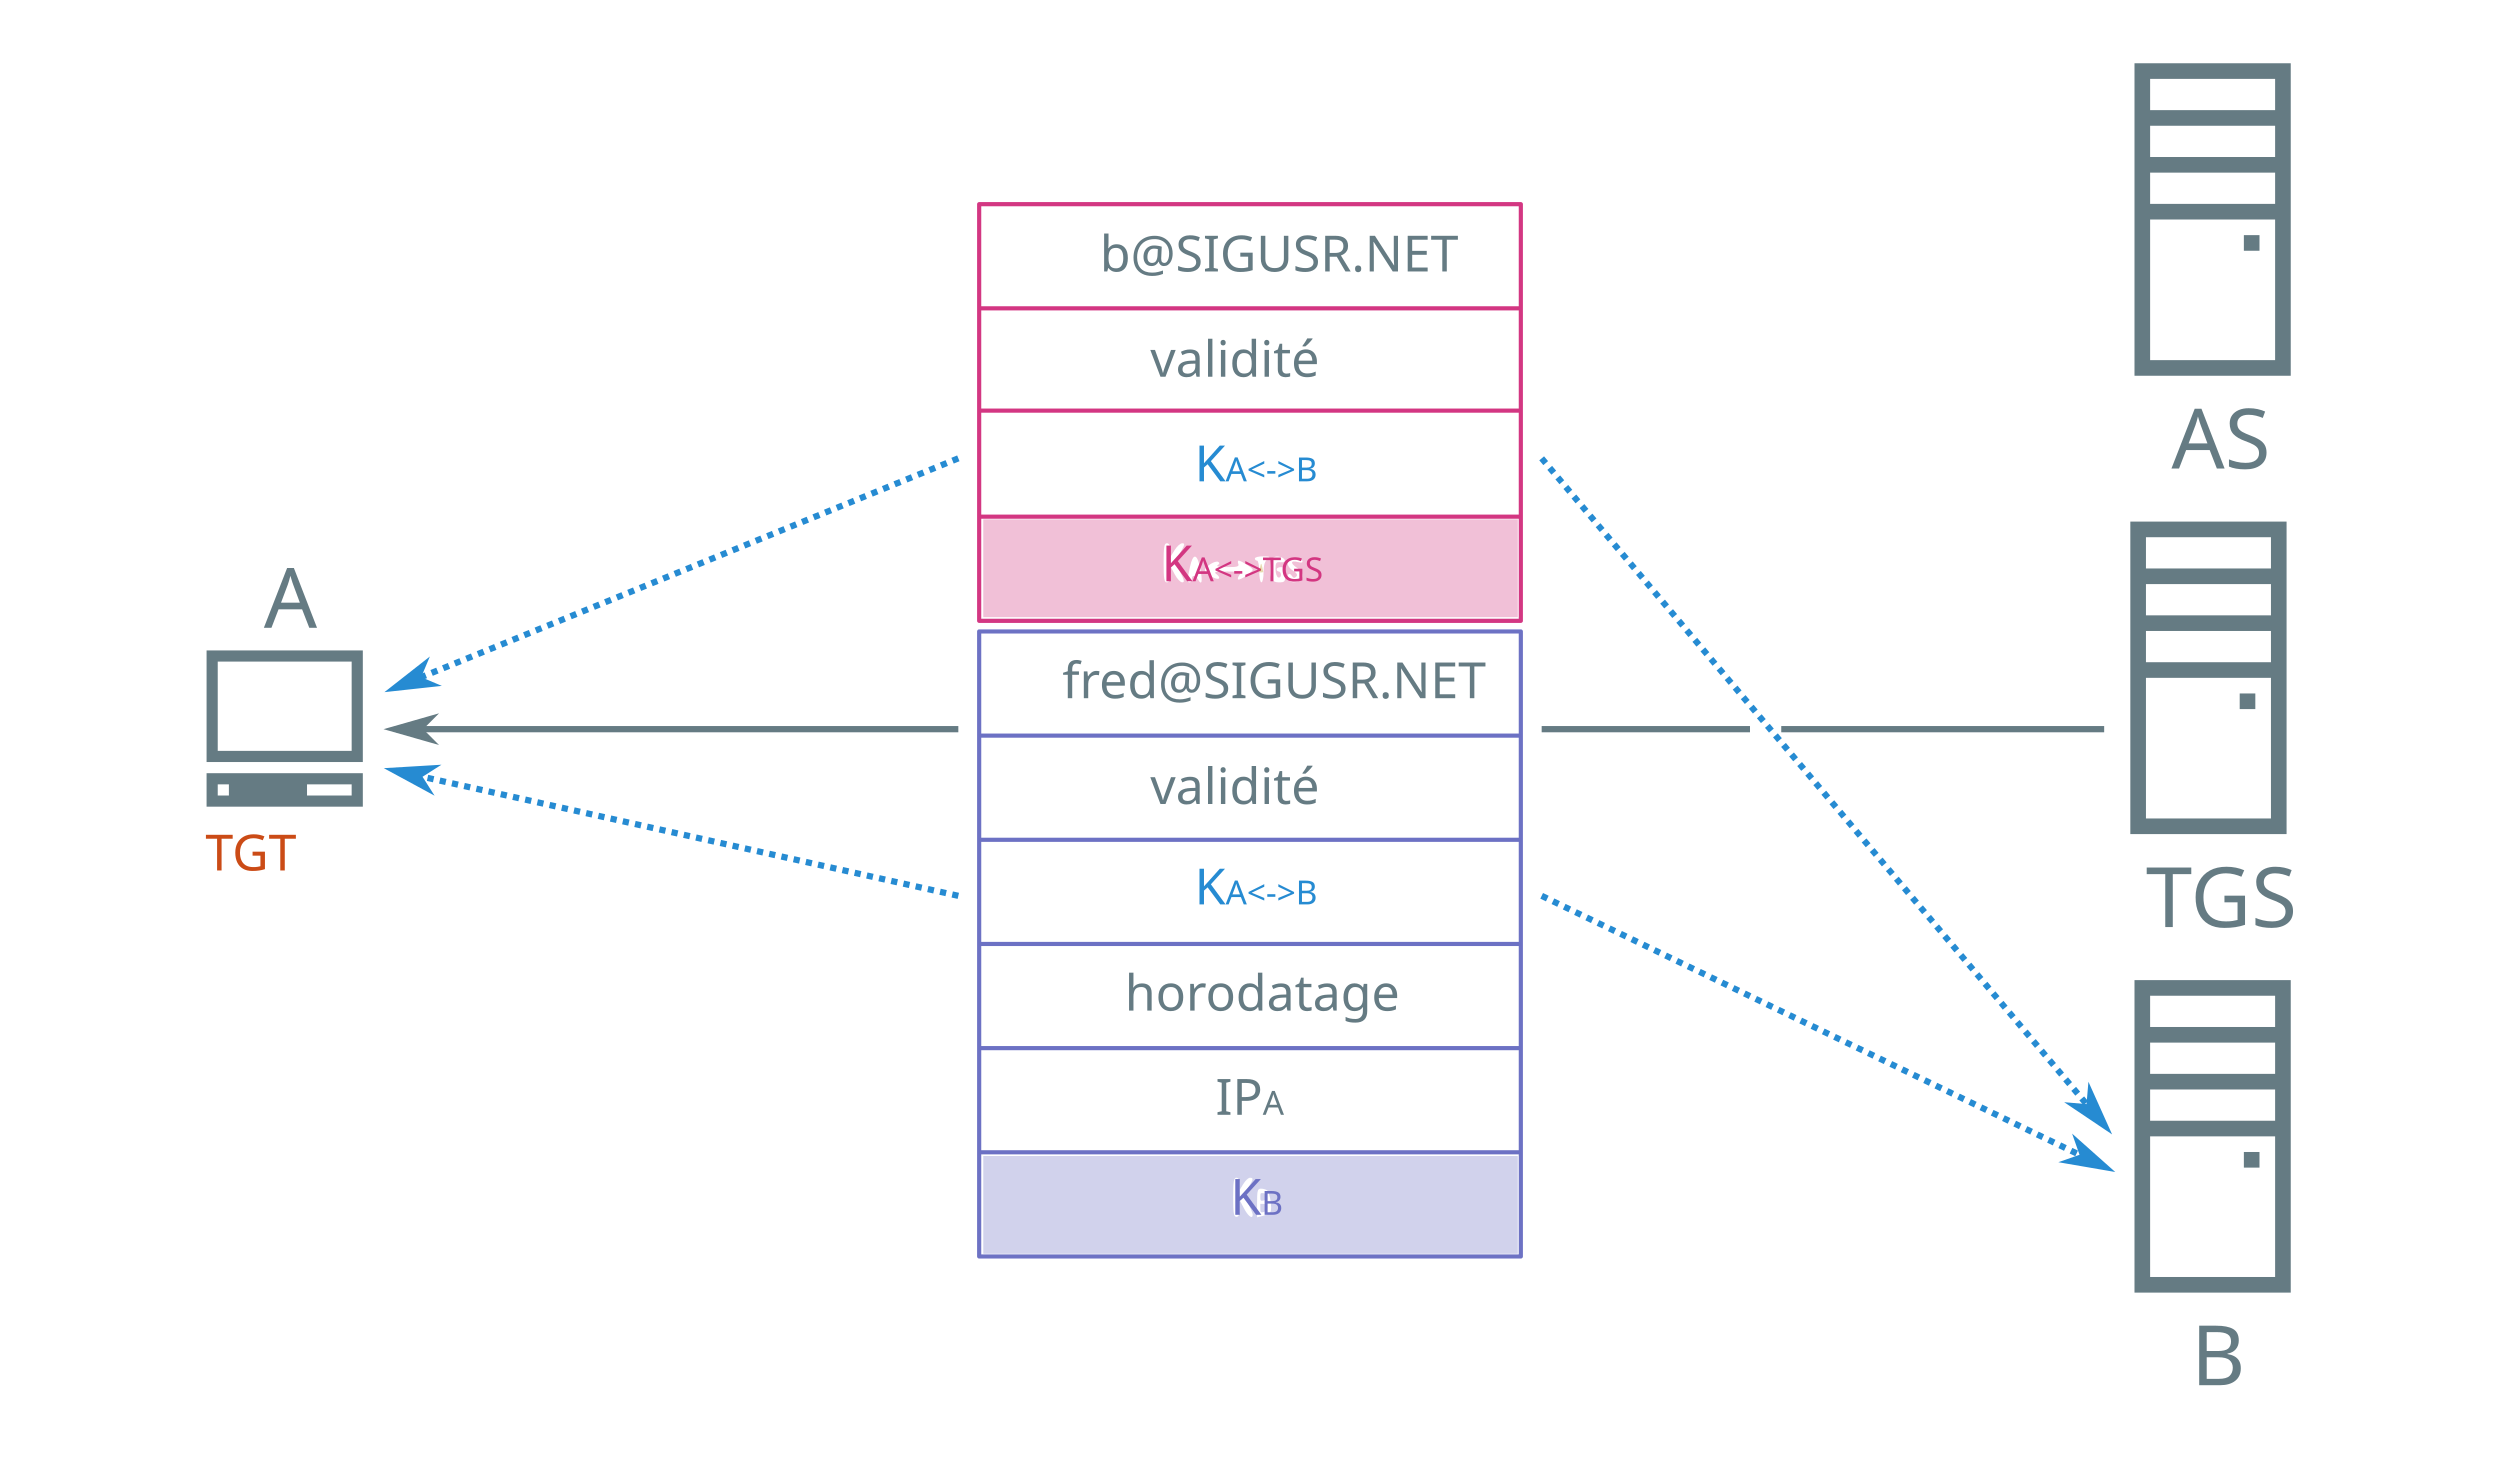
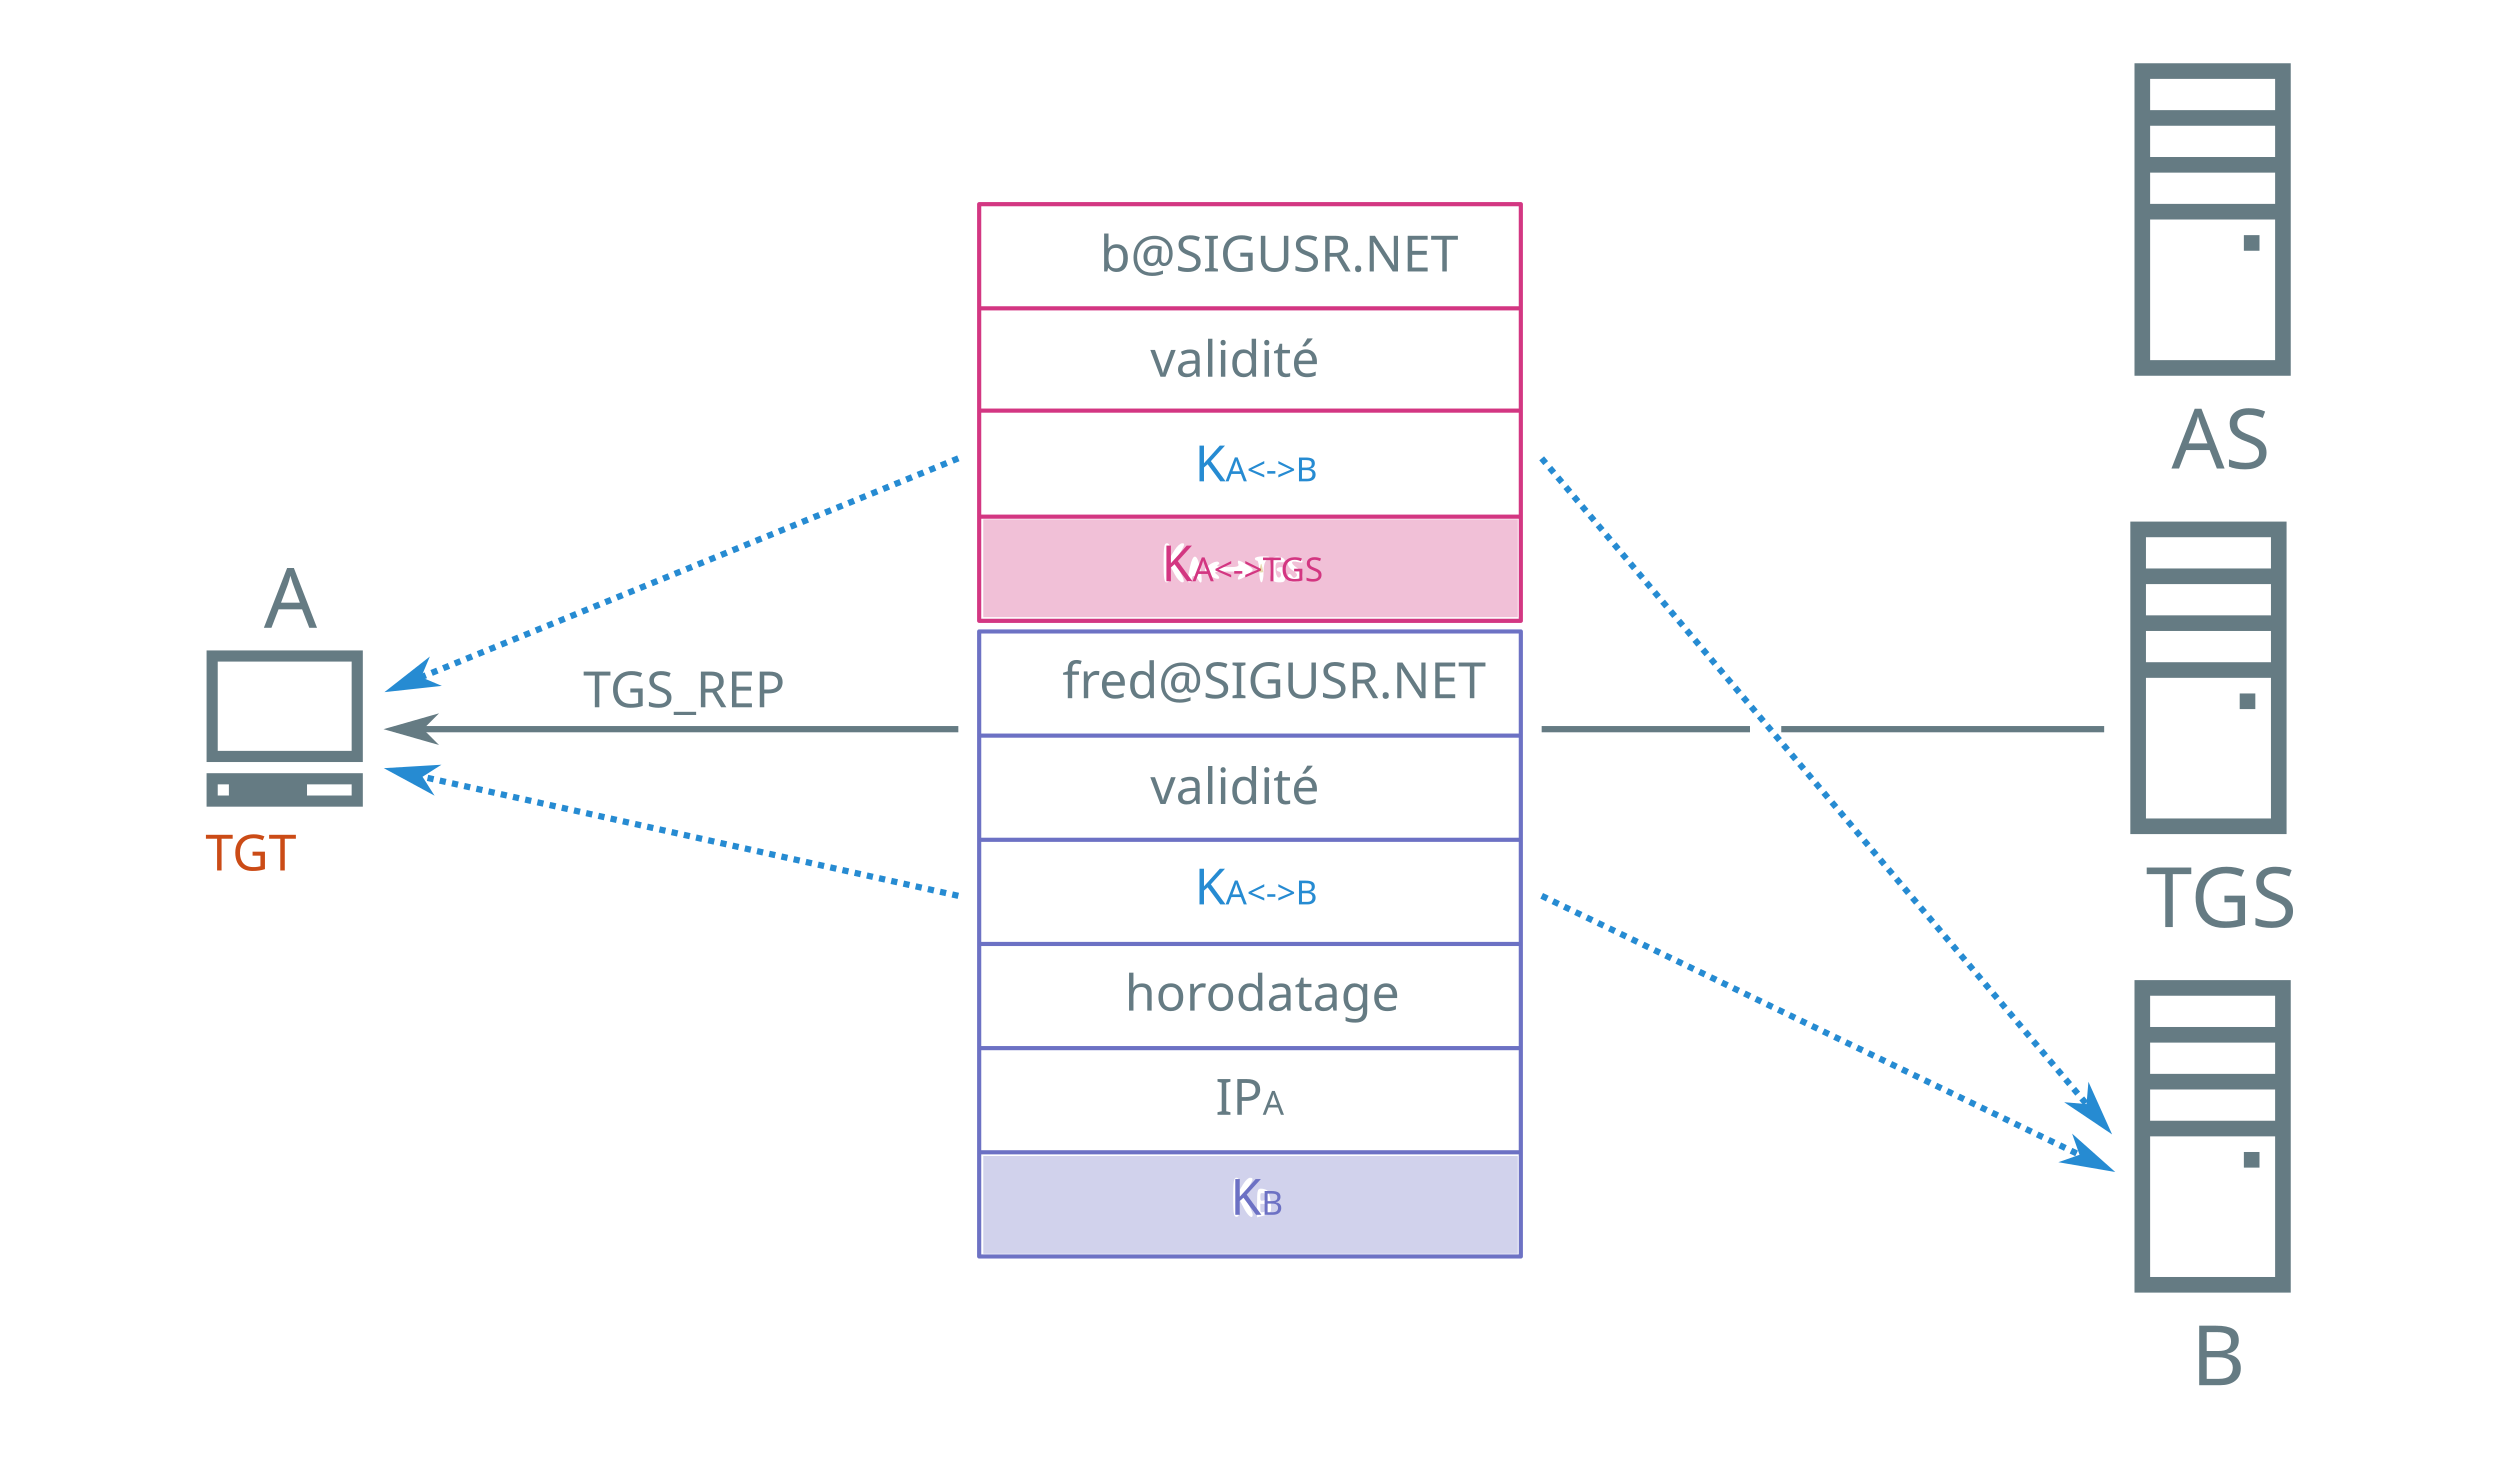
<svg xmlns="http://www.w3.org/2000/svg" width="1200" height="700" viewBox="0 0 1200 700" version="1.1" id="svg5">
  <defs id="defs5">
    <marker style="overflow:visible" id="Arrow1Mstart" refX="0.0" refY="0.0" orient="auto">
      <path transform="scale(0.4) translate(10,0)" style="fill-rule:evenodd;fill:context-stroke;stroke:context-stroke;stroke-width:1.0pt" d="M 0.0,0.0 L 5.0,-5.0 L -12.5,0.0 L 5.0,5.0 L 0.0,0.0 z " id="path1154" />
    </marker>
    <marker style="overflow:visible;" id="Arrow1Mend" refX="0.0" refY="0.0" orient="auto">
      <path transform="scale(0.4) rotate(180) translate(10,0)" style="fill-rule:evenodd;fill:context-stroke;stroke:context-stroke;stroke-width:1.0pt;" d="M 0.0,0.0 L 5.0,-5.0 L -12.5,0.0 L 5.0,5.0 L 0.0,0.0 z " id="path16067" />
    </marker>
  </defs>
  <style id="style2">
        @font-face {
            font-family: 'Iosevka';
            font-display: swap;
            font-weight: 400;
            font-stretch: normal;
            font-style: normal;
            src: url('/dist/theme/fonts/Iosevka/WOFF2/Iosevka-Regular.woff2') format('woff2');
        }

        @font-face {
            font-family: 'Iosevka';
            font-display: swap;
            font-weight: 400;
            font-stretch: normal;
            font-style: italic;
            src: url('/dist/theme/fonts/Iosevka/WOFF2/Iosevka-Italic.woff2') format('woff2');
        }

        @font-face {
            font-family: 'Iosevka';
            font-display: swap;
            font-weight: 700;
            font-stretch: normal;
            font-style: normal;
            src: url('/dist/theme/fonts/Iosevka/WOFF2/Iosevka-Bold.woff2') format('woff2');
        }

        @font-face {
            font-family: 'Iosevka';
            font-display: swap;
            font-weight: 700;
            font-stretch: normal;
            font-style: italic;
            src: url('/dist/theme/fonts/Iosevka/WOFF2/Iosevka-BoldItalic.woff2') format('woff2');
        }
    </style>
  <g id="g966" transform="matrix(0.9921875,0,0,0.9921875,56.60349,347.3899)">
    <rect class="st0" height="48.594" id="XMLID_2248_" width="70.191" x="45.587" y="-32.763" style="fill:none;stroke:#657b83;stroke-width:5.399;stroke-miterlimit:10;stroke-opacity:1" />
    <path class="st1" d="M 42.887,23.93 V 40.128 H 118.478 V 23.93 Z m 10.799,10.799 h -5.399 v -5.399 h 5.399 z m 59.393,0 H 91.481 V 29.33 H 113.078 Z" id="XMLID_49_" style="fill:#657b83;fill-opacity:1;stroke-width:2.7" />
  </g>
  <g id="g977-4" transform="matrix(0.9921875,0,0,0.9921875,423.9048,551.2061)">
    <path d="m 605.382,-81.387 v 22.677 7.559 15.118 7.559 15.118 7.559 75.591 h 75.591 v -75.591 -7.559 -15.118 -7.559 -15.118 -7.559 -22.677 z m 7.559,7.559 h 60.472 v 15.118 h -60.472 z m 0,22.677 h 60.472 v 15.118 h -60.472 z m 0,22.677 h 60.472 v 15.118 h -60.472 z m 0,22.677 h 60.472 V 62.235 h -60.472 z m 45.354,7.559 v 7.559 h 7.559 V 1.762 Z" style="fill:#657b83;fill-opacity:1;stroke:none;stroke-width:0px" id="path2-7" />
  </g>
  <text xml:space="preserve" style="font-size:40px;line-height:1.25;font-family:Iosevka;-inkscape-font-specification:'Iosevka, Normal';fill:#657b83;fill-opacity:1" x="126.656" y="301.336" id="text2107">
    <tspan id="tspan2105" x="126.656" y="301.336">A</tspan>
  </text>
  <g id="g977" transform="matrix(0.9921875,0,0,0.9921875,423.9048,111.1158)">
    <path d="m 605.382,-81.387 v 22.677 7.559 15.118 7.559 15.118 7.559 75.591 h 75.591 v -75.591 -7.559 -15.118 -7.559 -15.118 -7.559 -22.677 z m 7.559,7.559 h 60.472 v 15.118 h -60.472 z m 0,22.677 h 60.472 v 15.118 h -60.472 z m 0,22.677 h 60.472 v 15.118 h -60.472 z m 0,22.677 h 60.472 V 62.235 h -60.472 z m 45.354,7.559 v 7.559 h 7.559 V 1.762 Z" style="fill:#657b83;fill-opacity:1;stroke:none;stroke-width:0px" id="path2" />
  </g>
  <text xml:space="preserve" style="font-size:40px;line-height:1.25;font-family:Iosevka;-inkscape-font-specification:'Iosevka, Normal';fill:#657b83;fill-opacity:1;stroke-width:1" x="1042.297" y="224.889" id="text7127">
    <tspan id="tspan7125" x="1042.297" y="224.889" style="stroke-width:1">AS</tspan>
  </text>
  <g id="g977-0" transform="matrix(0.9921875,0,0,0.9921875,421.9048,331.1158)">
    <path d="m 605.382,-81.387 v 22.677 7.559 15.118 7.559 15.118 7.559 75.591 h 75.591 v -75.591 -7.559 -15.118 -7.559 -15.118 -7.559 -22.677 z m 7.559,7.559 h 60.472 v 15.118 h -60.472 z m 0,22.677 h 60.472 v 15.118 h -60.472 z m 0,22.677 h 60.472 v 15.118 h -60.472 z m 0,22.677 h 60.472 V 62.235 h -60.472 z m 45.354,7.559 v 7.559 h 7.559 V 1.762 Z" style="fill:#657b83;fill-opacity:1;stroke:none;stroke-width:0px" id="path2-4" />
  </g>
  <text xml:space="preserve" style="font-size:40px;line-height:1.25;font-family:Iosevka;-inkscape-font-specification:'Iosevka, Normal';fill:#657b83;fill-opacity:1" x="1030.017" y="444.989" id="text7127-8">
    <tspan id="tspan7125-8" x="1030.017" y="444.989">TGS</tspan>
  </text>
  <text xml:space="preserve" style="font-size:40px;line-height:1.25;font-family:Iosevka;-inkscape-font-specification:'Iosevka, Normal';fill:#657b83;fill-opacity:1" x="1051.737" y="664.9" id="text9429">
    <tspan id="tspan9427" x="1051.737" y="664.9">B</tspan>
  </text>
  <path style="fill:none;stroke:#657b83;stroke-width:3;stroke-linecap:butt;stroke-linejoin:miter;stroke-opacity:1;stroke-miterlimit:4;stroke-dasharray:none;marker-start:url(#Arrow1Mstart)" d="M 190,350 H 460" id="path15909" />
  <path style="fill:none;stroke:#657b83;stroke-width:3;stroke-linecap:butt;stroke-linejoin:miter;stroke-miterlimit:4;stroke-dasharray:none;stroke-opacity:1" d="M 740,350 H 840" id="path15911" />
  <path style="fill:none;stroke:#657b83;stroke-width:3;stroke-linecap:butt;stroke-linejoin:miter;stroke-miterlimit:4;stroke-dasharray:none;stroke-opacity:1" d="m 855,350 h 155" id="path15911-4" />
  <text xml:space="preserve" style="font-size:24px;line-height:1.25;font-family:Iosevka;-inkscape-font-specification:'Iosevka, Normal';fill:#268bd2;fill-opacity:1;stroke:none;stroke-opacity:1" x="573.424" y="231.024" id="text23706">
    <tspan x="573.424" y="231.024" id="tspan23708">K<tspan style="font-size:16px;fill:#268bd2;fill-opacity:1" id="tspan5867">A&lt;-&gt;B</tspan>
    </tspan>
  </text>
  <text xml:space="preserve" style="font-size:24px;line-height:1.25;font-family:Iosevka;-inkscape-font-specification:'Iosevka, Normal';fill:#d33682;fill-opacity:1;stroke:none;stroke-opacity:1" x="557.552" y="279.024" id="text23706-8">
    <tspan x="557.552" y="279.024" id="tspan23708-9">K<tspan style="font-size:16px;fill:#d33682;fill-opacity:1" id="tspan23088">A&lt;-&gt;TGS</tspan>
    </tspan>
  </text>
  <text xml:space="preserve" style="font-size:24px;line-height:1.25;font-family:Iosevka;-inkscape-font-specification:'Iosevka, Normal';fill:#657b83;fill-opacity:1;stroke:none;stroke-opacity:1" x="527.928" y="130.316" id="text25298">
    <tspan id="tspan25296" x="527.928" y="130.316">b@SIGUSR.NET</tspan>
  </text>
  <text xml:space="preserve" style="font-size:24px;line-height:1.25;font-family:Iosevka;-inkscape-font-specification:'Iosevka, Normal';fill:#657b83;fill-opacity:1;stroke:none;stroke-opacity:1" x="552.144" y="180.822" id="text27480">
    <tspan id="tspan27478" x="552.144" y="180.822">validité</tspan>
  </text>
  <rect style="opacity:0.996;fill:none;fill-opacity:1;stroke:#d33682;stroke-width:2;stroke-linejoin:round;stroke-miterlimit:4;stroke-dasharray:none;stroke-opacity:1" id="rect18756" width="260" height="200" x="470" y="98" />
  <path style="fill:none;stroke:#d33682;stroke-width:2;stroke-linecap:butt;stroke-linejoin:miter;stroke-miterlimit:4;stroke-dasharray:none;stroke-opacity:1" d="M 470,148 H 730" id="path18915" />
  <path style="fill:none;stroke:#d33682;stroke-width:2;stroke-linecap:butt;stroke-linejoin:miter;stroke-miterlimit:4;stroke-dasharray:none;stroke-opacity:1" d="M 470,197.1 H 730" id="path18915-8" />
  <path style="fill:none;stroke:#d33682;stroke-width:2;stroke-linecap:butt;stroke-linejoin:miter;stroke-miterlimit:4;stroke-dasharray:none;stroke-opacity:1" d="M 470,248 H 730" id="path18915-6" />
  <path style="opacity:0.996;fill:#b58900;fill-opacity:0.314;stroke:none;stroke-width:0.522;stroke-linejoin:round;stroke-opacity:1" d="m 604.742,272.85 c 0.555,-2.818 0.627,-2.855 1.149,-0.587 0.264,1.147 0.484,2.174 0.488,2.282 0.004,0.108 -0.446,0.196 -1.001,0.196 h -1.009 z" id="path14819" />
  <text xml:space="preserve" style="font-style:normal;font-variant:normal;font-weight:normal;font-stretch:normal;font-size:24px;line-height:1.25;font-family:Iosevka;-inkscape-font-specification:'Iosevka, Normal';font-variant-ligatures:normal;font-variant-caps:normal;font-variant-numeric:normal;font-variant-east-asian:normal;fill:#657b83;fill-opacity:1;stroke:none;stroke-opacity:1" x="509.928" y="335.141" id="text8602">
    <tspan id="tspan8600" x="509.928" y="335.141">fred@SIGUSR.NET</tspan>
  </text>
  <text xml:space="preserve" style="font-size:24px;line-height:1.25;font-family:Iosevka;-inkscape-font-specification:'Iosevka, Normal';fill:#268bd2;fill-opacity:1;stroke:none;stroke-opacity:1" x="573.424" y="434.124" id="text23706-9">
    <tspan x="573.424" y="434.124" id="tspan23708-2">K<tspan style="font-size:16px;fill:#268bd2;fill-opacity:1" id="tspan5867-5">A&lt;-&gt;B</tspan>
    </tspan>
  </text>
  <text xml:space="preserve" style="font-size:24px;line-height:1.25;font-family:Iosevka;-inkscape-font-specification:'Iosevka, Normal';fill:#657b83;fill-opacity:1;stroke:none;stroke-opacity:1" x="552.144" y="385.922" id="text27480-3">
    <tspan id="tspan27478-0" x="552.144" y="385.922">validité</tspan>
  </text>
  <rect style="opacity:0.996;fill:none;fill-opacity:1;stroke:#6c71c4;stroke-width:2;stroke-linejoin:round;stroke-miterlimit:4;stroke-dasharray:none;stroke-opacity:1" id="rect18756-7" width="260" height="300" x="470" y="303.1" />
  <path style="fill:none;stroke:#6c71c4;stroke-width:2;stroke-linecap:butt;stroke-linejoin:miter;stroke-miterlimit:4;stroke-dasharray:none;stroke-opacity:1" d="M 470,353.1 H 730" id="path18915-64" />
  <path style="fill:none;stroke:#6c71c4;stroke-width:2;stroke-linecap:butt;stroke-linejoin:miter;stroke-miterlimit:4;stroke-dasharray:none;stroke-opacity:1" d="M 470,403.1 H 730" id="path18915-3" />
  <path style="fill:none;stroke:#6c71c4;stroke-width:2;stroke-linecap:butt;stroke-linejoin:miter;stroke-miterlimit:4;stroke-dasharray:none;stroke-opacity:1" d="M 470,453.1 H 730" id="path18915-0" />
  <path style="fill:none;stroke:#6c71c4;stroke-width:2;stroke-linecap:butt;stroke-linejoin:miter;stroke-miterlimit:4;stroke-dasharray:none;stroke-opacity:1" d="M 470,503.1 H 730" id="path18915-0-4" />
  <path style="fill:none;stroke:#6c71c4;stroke-width:2;stroke-linecap:butt;stroke-linejoin:miter;stroke-miterlimit:4;stroke-dasharray:none;stroke-opacity:1" d="M 470,553.1 H 730" id="path18915-0-0" />
  <text xml:space="preserve" style="font-size:24px;line-height:1.25;font-family:Iosevka;-inkscape-font-specification:'Iosevka, Normal';fill:#6c71c4;fill-opacity:1" x="590.613" y="583.1" id="text16587">
    <tspan id="tspan16585" x="590.613" y="583.1">K<tspan style="font-size:16px;fill:#6c71c4;fill-opacity:1" id="tspan31412">B</tspan>
    </tspan>
  </text>
  <text xml:space="preserve" style="font-size:24px;line-height:1.25;font-family:Iosevka;-inkscape-font-specification:'Iosevka, Normal';fill:#657b83;fill-opacity:1" x="583.452" y="535.1" id="text19983">
    <tspan id="tspan19981" x="583.452" y="535.1">IP<tspan style="font-size:16px;fill:#657b83;fill-opacity:1" id="tspan23219">A</tspan>
    </tspan>
  </text>
  <text xml:space="preserve" style="font-size:24px;line-height:1.25;font-family:Iosevka;-inkscape-font-specification:'Iosevka, Normal';fill:#657b83;fill-opacity:1" x="539.904" y="485.1" id="text30909">
    <tspan id="tspan30907" x="539.904" y="485.1">horodatage</tspan>
  </text>
  <g id="g847" transform="translate(-1.392,-2.168)">
    <text xml:space="preserve" style="font-size:24px;line-height:1.25;font-family:Iosevka;-inkscape-font-specification:'Iosevka, Normal';fill:#cb4b16;fill-opacity:1" x="100" y="420" id="text4889">
      <tspan id="tspan4887" x="100" y="420">TGT</tspan>
    </text>
  </g>
  <path style="opacity:0.996;fill:#d33682;fill-opacity:0.314;stroke:none;stroke-width:2.086;stroke-linejoin:round;stroke-opacity:1" d="m 471.968,272.751 v -23.468 h 128.292 128.292 v 23.468 23.468 H 600.26 471.968 Z m 89.746,2.868 0.046,-3.911 2.065,3.911 c 1.136,2.151 2.767,3.911 3.624,3.911 1.25,0 1.059,-0.985 -0.959,-4.954 l -2.518,-4.954 2.597,-4.433 c 2.165,-3.694 2.318,-4.433 0.918,-4.433 -0.923,0 -2.609,1.525 -3.746,3.39 l -2.067,3.39 -0.004,-3.39 c -0.003,-2.316 -0.5,-3.39 -1.568,-3.39 -1.275,0 -1.565,1.738 -1.565,9.387 0,7.649 0.29,9.387 1.565,9.387 1.104,0 1.578,-1.15 1.611,-3.911 z m 10.384,2.347 c 0,-2.124 1.752,-1.977 2.999,0.252 1.787,3.193 2.252,0.798 1.029,-5.293 -1.489,-7.414 -3.478,-7.671 -4.985,-0.644 -1.391,6.487 -1.4,7.25 -0.086,7.25 0.574,0 1.043,-0.704 1.043,-1.565 z m 34.42,-3.275 c 0,-3.386 0.548,-5.256 1.825,-6.225 1.622,-1.231 1.39,-1.389 -2.086,-1.419 -2.151,-0.018 -3.911,0.436 -3.911,1.01 0,0.574 0.469,1.043 1.043,1.043 0.574,0 1.043,2.347 1.043,5.215 0,2.868 0.469,5.215 1.043,5.215 0.574,0 1.043,-2.178 1.043,-4.839 z m 10.43,1.189 c 0,-2.955 -0.397,-3.651 -2.086,-3.651 -1.147,0 -2.086,0.469 -2.086,1.043 0,0.574 0.469,1.043 1.043,1.043 0.574,0 1.043,0.743 1.043,1.651 0,0.908 -0.587,1.456 -1.304,1.217 -0.717,-0.239 -1.304,-2.038 -1.304,-3.998 0,-3.114 0.307,-3.53 2.435,-3.3 3.222,0.349 2.427,-2.225 -0.834,-2.702 -2.902,-0.424 -4.171,1.314 -4.192,5.743 -0.025,5.118 0.935,6.604 4.268,6.604 2.753,0 3.017,-0.32 3.017,-3.651 z m 8.147,0.848 c 0.217,-1.523 -0.563,-2.863 -2.347,-4.031 -3.462,-2.269 -3.424,-3.825 0.072,-2.948 2.077,0.521 2.626,0.336 2.26,-0.762 -0.266,-0.798 -1.853,-1.451 -3.526,-1.451 -4.208,0 -4.793,3.84 -0.966,6.347 1.971,1.292 2.41,2.101 1.585,2.926 -0.825,0.825 -1.401,0.718 -2.083,-0.386 -1.195,-1.934 -2.572,-0.673 -1.713,1.568 1,2.607 6.309,1.609 6.718,-1.263 z m -41.044,-1.007 c -1.681,-1.229 -1.03,-1.405 5.185,-1.405 6.249,0 6.947,0.192 5.787,1.59 -0.726,0.874 -1.045,1.864 -0.709,2.2 0.69,0.69 6.988,-3.527 6.988,-4.679 0,-0.792 -5.548,-4.326 -6.791,-4.326 -0.403,0 -0.463,0.704 -0.133,1.565 0.491,1.279 -0.487,1.562 -5.364,1.549 -3.735,-0.01 -5.436,-0.351 -4.55,-0.913 0.957,-0.607 1.051,-1.122 0.29,-1.592 -1.363,-0.842 -6.399,2.277 -6.399,3.963 0,1.554 5.383,4.835 6.649,4.052 0.532,-0.329 0.103,-1.231 -0.954,-2.004 z" id="path987" />
  <path style="opacity:0.996;fill:#6c71c4;fill-opacity:0.314;stroke:none;stroke-width:2.086;stroke-linejoin:round;stroke-opacity:1" d="m 471.968,578.357 v -23.468 h 128.292 128.292 v 23.468 23.468 H 600.26 471.968 Z m 123.123,1.825 0.046,-3.911 2.065,3.911 c 1.957,3.707 4.101,5.185 4.101,2.827 0,-0.597 -0.961,-2.969 -2.136,-5.272 l -2.136,-4.187 2.136,-3.456 c 2.488,-4.026 2.616,-4.775 0.813,-4.775 -0.728,0 -2.123,1.291 -3.101,2.868 l -1.778,2.868 -0.028,-2.868 c -0.018,-1.842 -0.588,-2.868 -1.592,-2.868 -1.275,0 -1.565,1.738 -1.565,9.387 0,7.649 0.29,9.387 1.565,9.387 1.104,0 1.578,-1.15 1.611,-3.911 z m 14.689,1.61 c 0.976,-1.579 -0.239,-9.555 -1.593,-10.459 -0.631,-0.421 -1.969,-0.773 -2.973,-0.782 -1.556,-0.014 -1.825,1.002 -1.825,6.877 v 6.893 l 2.858,-0.717 c 1.572,-0.395 3.162,-1.209 3.534,-1.81 z" id="path988" />
  <path style="opacity:0.996;fill:#6c71c4;fill-opacity:0.314;stroke:none;stroke-width:0.738;stroke-linejoin:round;stroke-opacity:1" d="m 604.958,574.535 c 0,-1.774 0.039,-1.844 1.033,-1.844 1.307,0 1.918,0.607 1.918,1.905 0,1.085 -0.856,1.783 -2.188,1.783 -0.668,0 -0.762,-0.226 -0.762,-1.844 z" id="path1175" />
  <path style="opacity:0.996;fill:#6c71c4;fill-opacity:0.314;stroke:none;stroke-width:0.738;stroke-linejoin:round;stroke-opacity:1" d="m 604.958,579.882 v -2.028 h 1.217 c 1.482,0 2.102,0.559 2.102,1.897 0,1.146 -1.164,2.16 -2.479,2.16 -0.772,0 -0.84,-0.163 -0.84,-2.028 z" id="path1214" />
  <path style="fill:none;stroke:#268bd2;stroke-width:3;stroke-linecap:butt;stroke-linejoin:miter;stroke-opacity:1;stroke-miterlimit:4;stroke-dasharray:3,3;marker-end:url(#Arrow1Mend);stroke-dashoffset:0" d="M 460,220 190,330" id="path933" />
  <path style="fill:none;stroke:#268bd2;stroke-width:3;stroke-linecap:butt;stroke-linejoin:miter;stroke-opacity:1;stroke-miterlimit:4;stroke-dasharray:3,3;marker-end:url(#Arrow1Mend);stroke-dashoffset:0" d="M 460,430 190,370" id="path935" />
  <path style="fill:none;stroke:#268bd2;stroke-width:3;stroke-linecap:butt;stroke-linejoin:miter;stroke-opacity:1;stroke-miterlimit:4;stroke-dasharray:3,3;marker-end:url(#Arrow1Mend);stroke-dashoffset:0" d="m 740,220 270,320" id="path937" />
  <path style="fill:none;stroke:#268bd2;stroke-width:3;stroke-linecap:butt;stroke-linejoin:miter;stroke-opacity:1;stroke-miterlimit:4;stroke-dasharray:3,3;marker-end:url(#Arrow1Mend);stroke-dashoffset:0" d="m 740,430 270,130" id="path939" />
+   <g id="g868" transform="translate(-284.2201,255)">
+     <text xml:space="preserve" style="font-size:24px;line-height:1.25;font-family:Iosevka;-inkscape-font-specification:'Iosevka, Normal';fill:#657b83;fill-opacity:1" x="564.144" y="84.5" id="text23677">
+       <tspan x="564.144" y="84.5" id="tspan1800">TGS_REP</tspan>
+     </text>
+   </g>
</svg>
